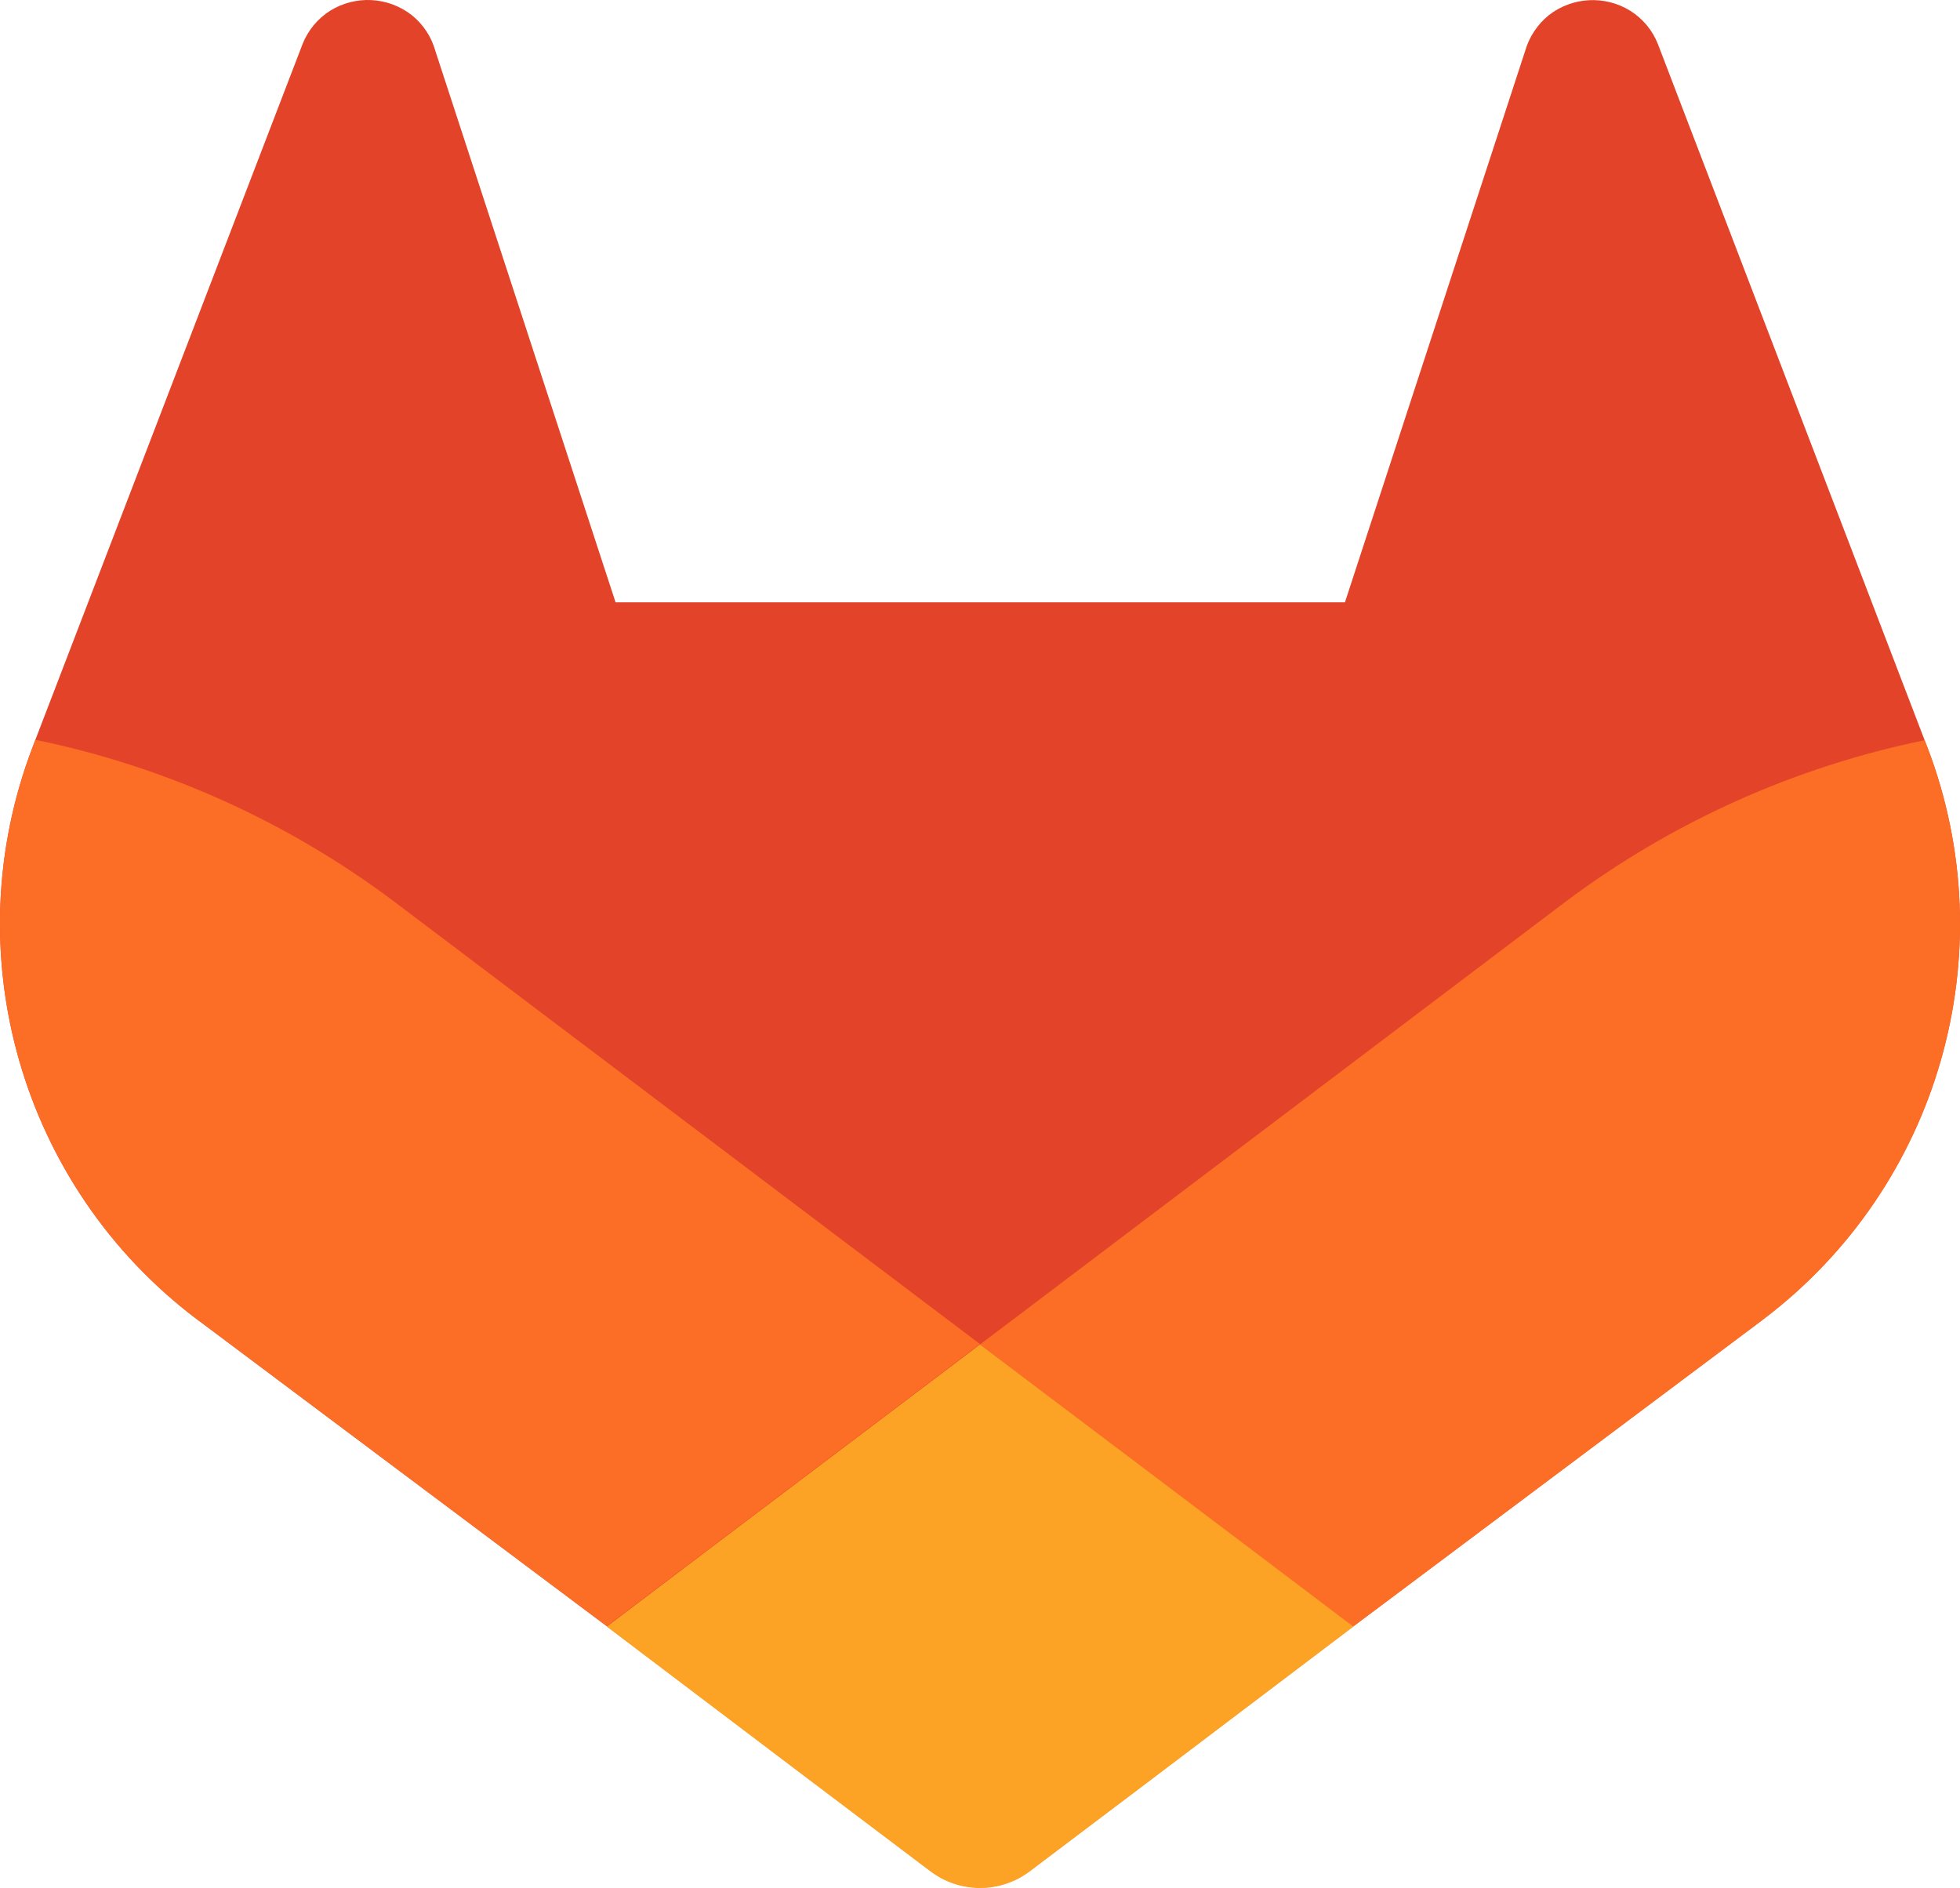
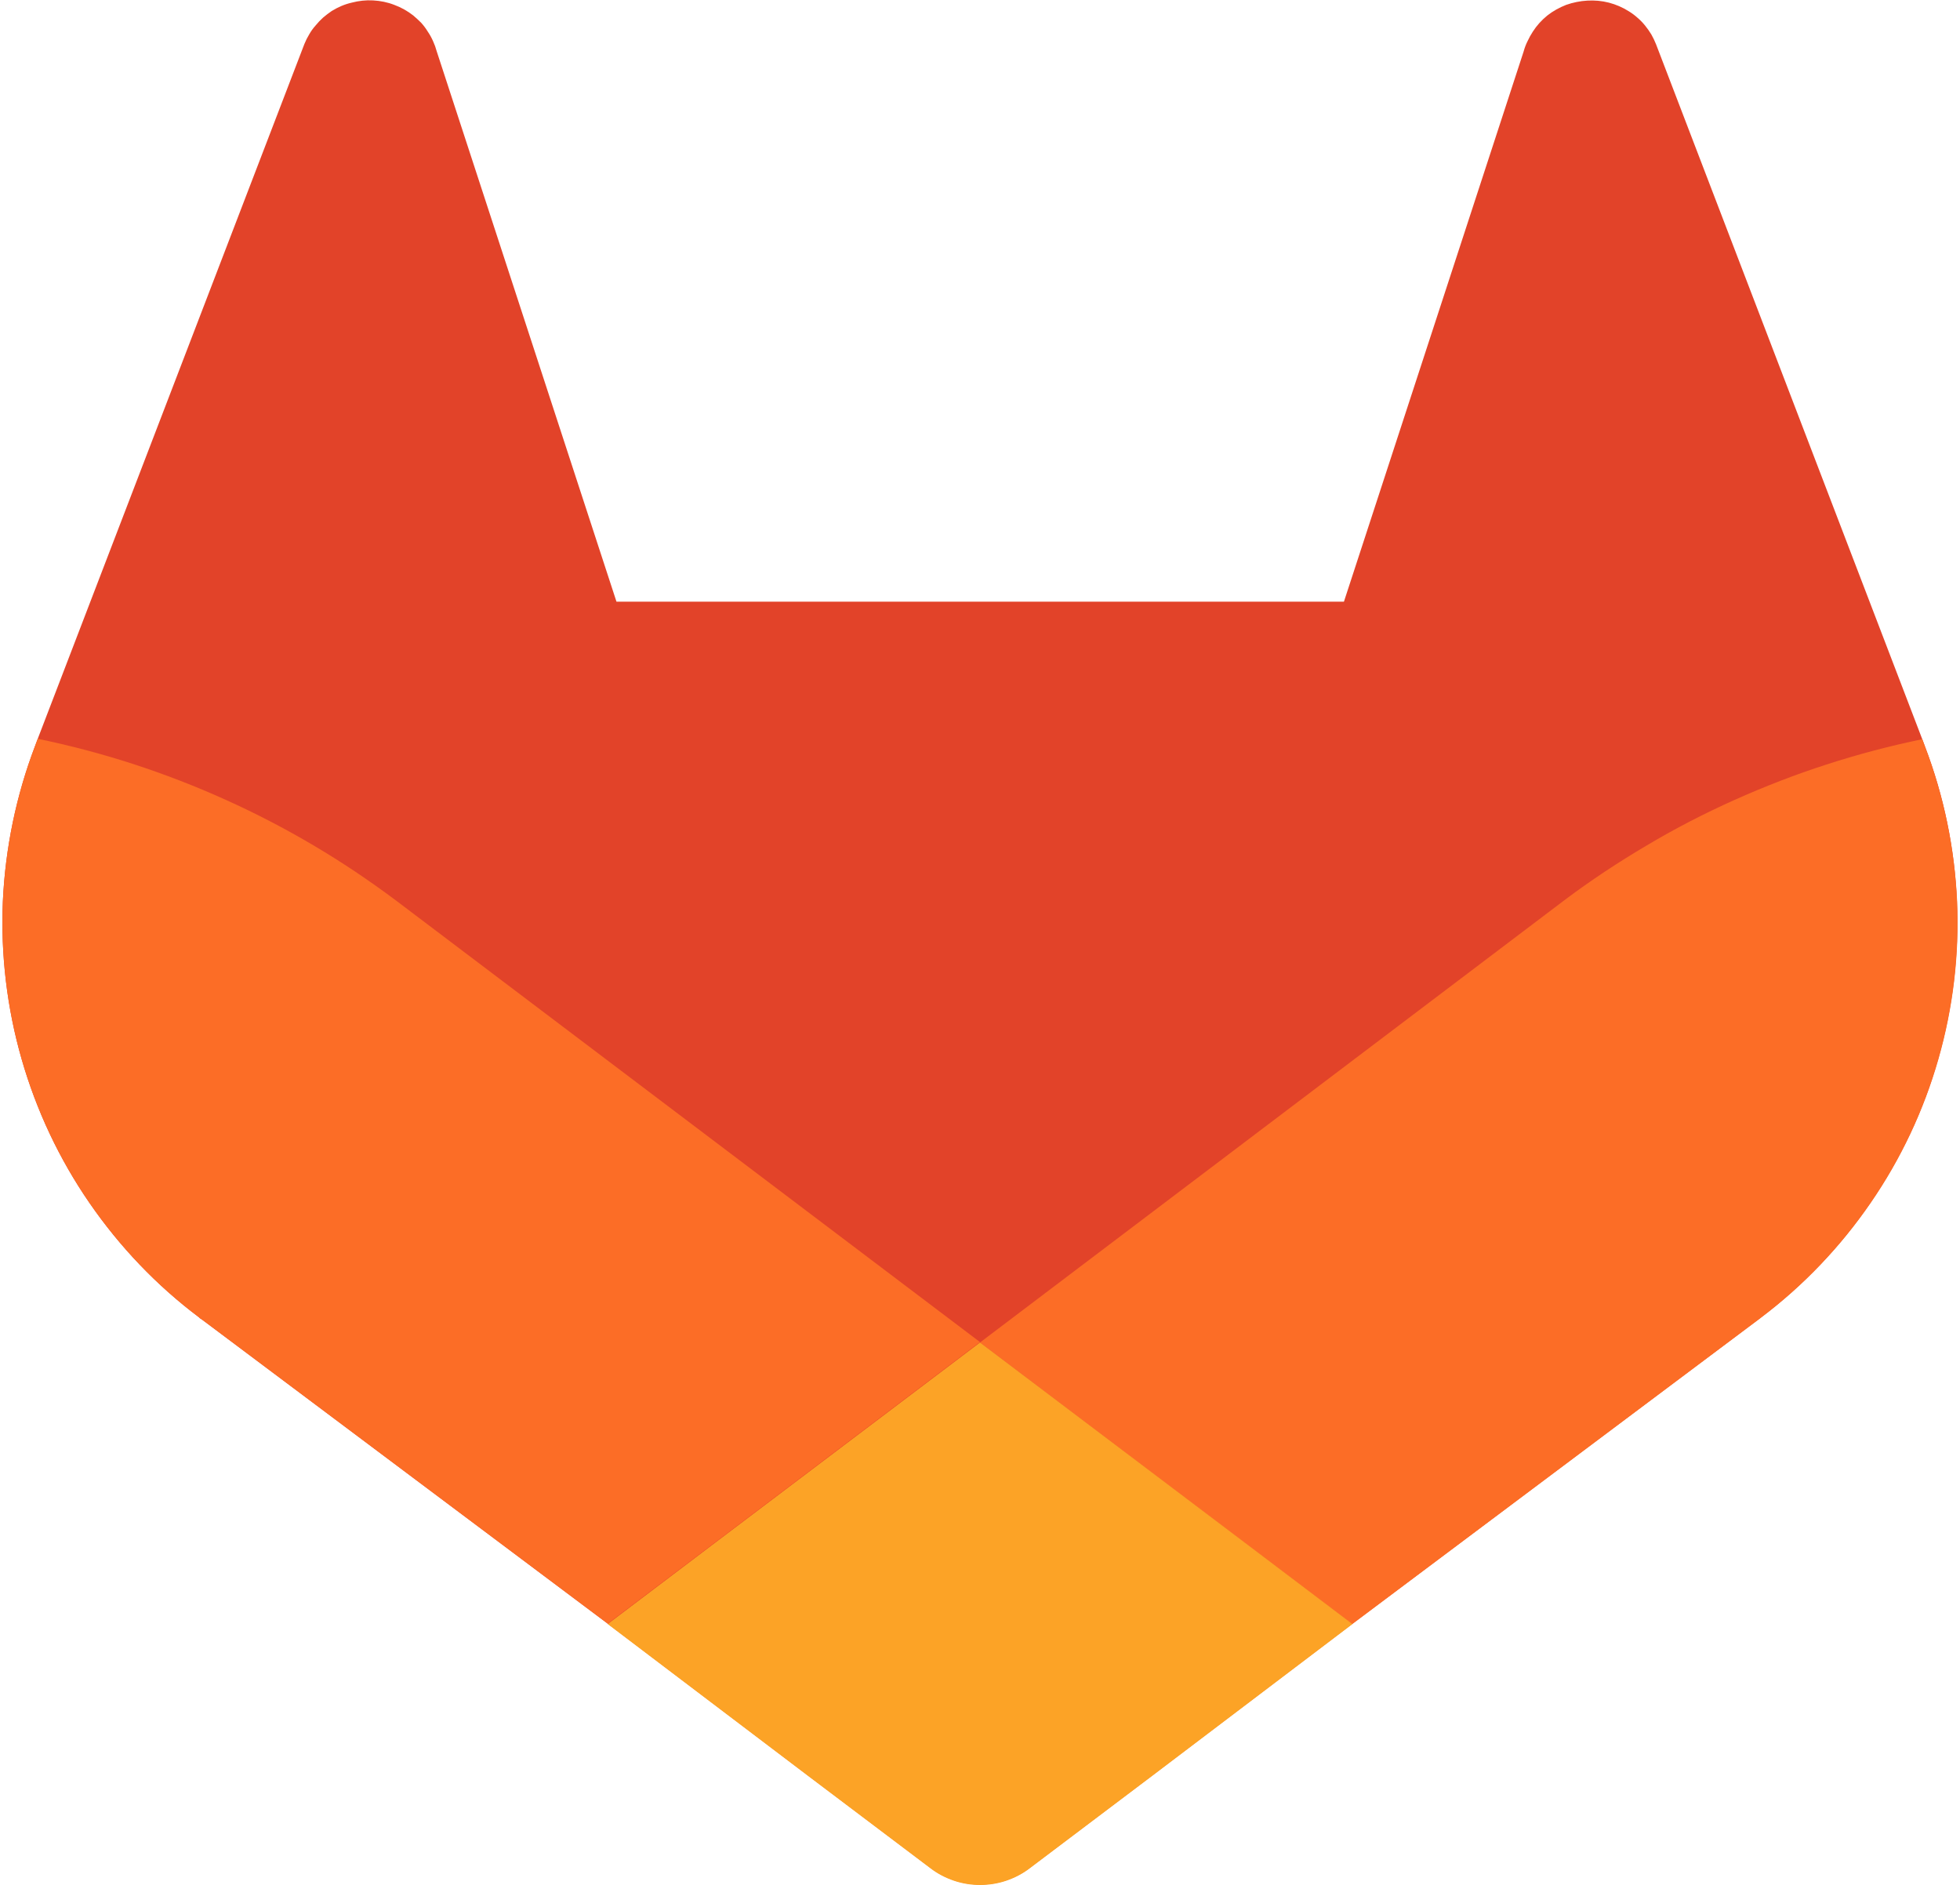
- <svg xmlns="http://www.w3.org/2000/svg" width="1000" height="963.197" viewBox="0 0 1000 963.197" version="1.1" id="svg85">
-   <defs id="defs74">
-     <style id="style72">.cls-1{fill:#e24329;}.cls-2{fill:#fc6d26;}.cls-3{fill:#fca326;}</style>
-   </defs>
-   <g id="LOGO" transform="matrix(5.206882,0,0,5.206882,-489.3076,-507.7609)">
-     <path class="cls-1" d="m 282.83,170.73 -0.27,-0.69 -26.14,-68.22 a 6.81,6.81 0 0 0 -2.69,-3.24 7,7 0 0 0 -8,0.43 7,7 0 0 0 -2.32,3.52 l -17.65,54 h -71.47 l -17.65,-54 a 6.86,6.86 0 0 0 -2.32,-3.53 7,7 0 0 0 -8,-0.43 6.87,6.87 0 0 0 -2.69,3.24 L 97.44,170 l -0.26,0.69 a 48.54,48.54 0 0 0 16.1,56.1 l 0.09,0.07 0.24,0.17 39.82,29.82 19.7,14.91 12,9.06 a 8.07,8.07 0 0 0 9.76,0 l 12,-9.06 19.7,-14.91 40.06,-30 0.1,-0.08 a 48.56,48.56 0 0 0 16.08,-56.04 z" id="path76" />
-     <path class="cls-2" d="m 282.83,170.73 -0.27,-0.69 a 88.3,88.3 0 0 0 -35.15,15.8 L 190,229.25 c 19.55,14.79 36.57,27.64 36.57,27.64 l 40.06,-30 0.1,-0.08 a 48.56,48.56 0 0 0 16.1,-56.08 z" id="path78" />
-     <path class="cls-3" d="m 153.43,256.89 19.7,14.91 12,9.06 a 8.07,8.07 0 0 0 9.76,0 l 12,-9.06 19.7,-14.91 c 0,0 -17.04,-12.89 -36.59,-27.64 -19.55,14.75 -36.57,27.64 -36.57,27.64 z" id="path80" />
-     <path class="cls-2" d="M 132.58,185.84 A 88.19,88.19 0 0 0 97.44,170 l -0.26,0.69 a 48.54,48.54 0 0 0 16.1,56.1 l 0.09,0.07 0.24,0.17 39.82,29.82 c 0,0 17,-12.85 36.57,-27.64 z" id="path82" />
-   </g>
+ <svg xmlns="http://www.w3.org/2000/svg" height="2404" viewBox="-.1 .5 960.2 923.9" width="2500">
+   <path d="m958.9 442.4c1.1 26.1-2 52.1-9.2 77.2-7.1 25.1-18.3 48.8-33.1 70.3a240.43 240.43 0 0 1 -53.6 56.2l-.5.4-199.9 149.8-98.3 74.5-59.9 45.2c-3.5 2.7-7.4 4.7-11.5 6.1s-8.5 2.1-12.9 2.1c-4.3 0-8.7-.7-12.8-2.1s-8-3.4-11.5-6.1l-59.9-45.2-98.3-74.5-198.7-148.9-1.2-.8-.4-.4c-20.9-15.7-39-34.7-53.8-56.2s-26-45.3-33.2-70.4c-7.2-25.1-10.3-51.2-9.2-77.3 1.2-26.1 6.5-51.8 15.8-76.2l1.3-3.5 130.7-340.5q1-2.5 2.4-4.8 1.3-2.3 3.1-4.3 1.7-2.1 3.7-3.9 2-1.7 4.2-3.2c3.1-1.9 6.3-3.3 9.8-4.1 3.4-.9 7-1.3 10.5-1.1 3.6.2 7.1.9 10.4 2.2 3.3 1.2 6.5 3 9.3 5.2q2 1.7 3.9 3.6 1.8 2 3.2 4.3 1.5 2.2 2.6 4.7 1.1 2.4 1.8 5l88.1 269.7h356.6l88.1-269.7q.7-2.6 1.9-5 1.1-2.4 2.6-4.7 1.4-2.2 3.2-4.2 1.8-2 3.9-3.7c2.8-2.2 5.9-3.9 9.2-5.2 3.4-1.2 6.9-1.9 10.4-2.1 3.6-.2 7.1.1 10.6 1 3.4.9 6.7 2.3 9.7 4.2q2.3 1.4 4.3 3.2 2 1.7 3.7 3.8 1.7 2.1 3.1 4.4 1.3 2.3 2.3 4.8l130.5 340.6 1.3 3.5c9.3 24.3 14.6 50 15.7 76.1z" fill="#e24329" />
+   <path d="m959 442.5c1.1 26-2 52.1-9.2 77.2s-18.4 48.9-33.2 70.4-32.9 40.5-53.7 56.2l-.5.4-199.9 149.8s-84.9-64.1-182.5-138l286.5-216.8c12.9-9.7 26.4-18.6 40.3-26.8 13.9-8.3 28.3-15.7 43-22.3 14.8-6.6 29.9-12.5 45.2-17.4 15.4-5 31-9.1 46.9-12.4l1.3 3.5c9.3 24.4 14.6 50.1 15.8 76.2z" fill="#fc6d26" />
+   <path d="m480 658.5c97.6 73.7 182.6 138 182.6 138l-98.3 74.5-59.9 45.2c-3.5 2.7-7.4 4.7-11.5 6.1s-8.5 2.1-12.9 2.1c-4.3 0-8.7-.7-12.8-2.1s-8-3.4-11.5-6.1l-59.9-45.2-98.3-74.5s84.9-64.3 182.5-138z" fill="#fca326" />
+   <path d="m480 658.3c-97.7 73.9-182.5 138-182.5 138l-198.7-148.9-1.2-.8-.4-.4c-20.9-15.7-39-34.7-53.8-56.2s-26-45.3-33.2-70.4c-7.2-25.1-10.3-51.2-9.2-77.3 1.2-26.1 6.5-51.8 15.8-76.2l1.3-3.5c15.9 3.3 31.5 7.4 46.9 12.4 15.3 5 30.4 10.8 45.2 17.5 14.7 6.6 29.1 14.1 43 22.3s27.3 17.2 40.3 26.9z" fill="#fc6d26" />
</svg>
